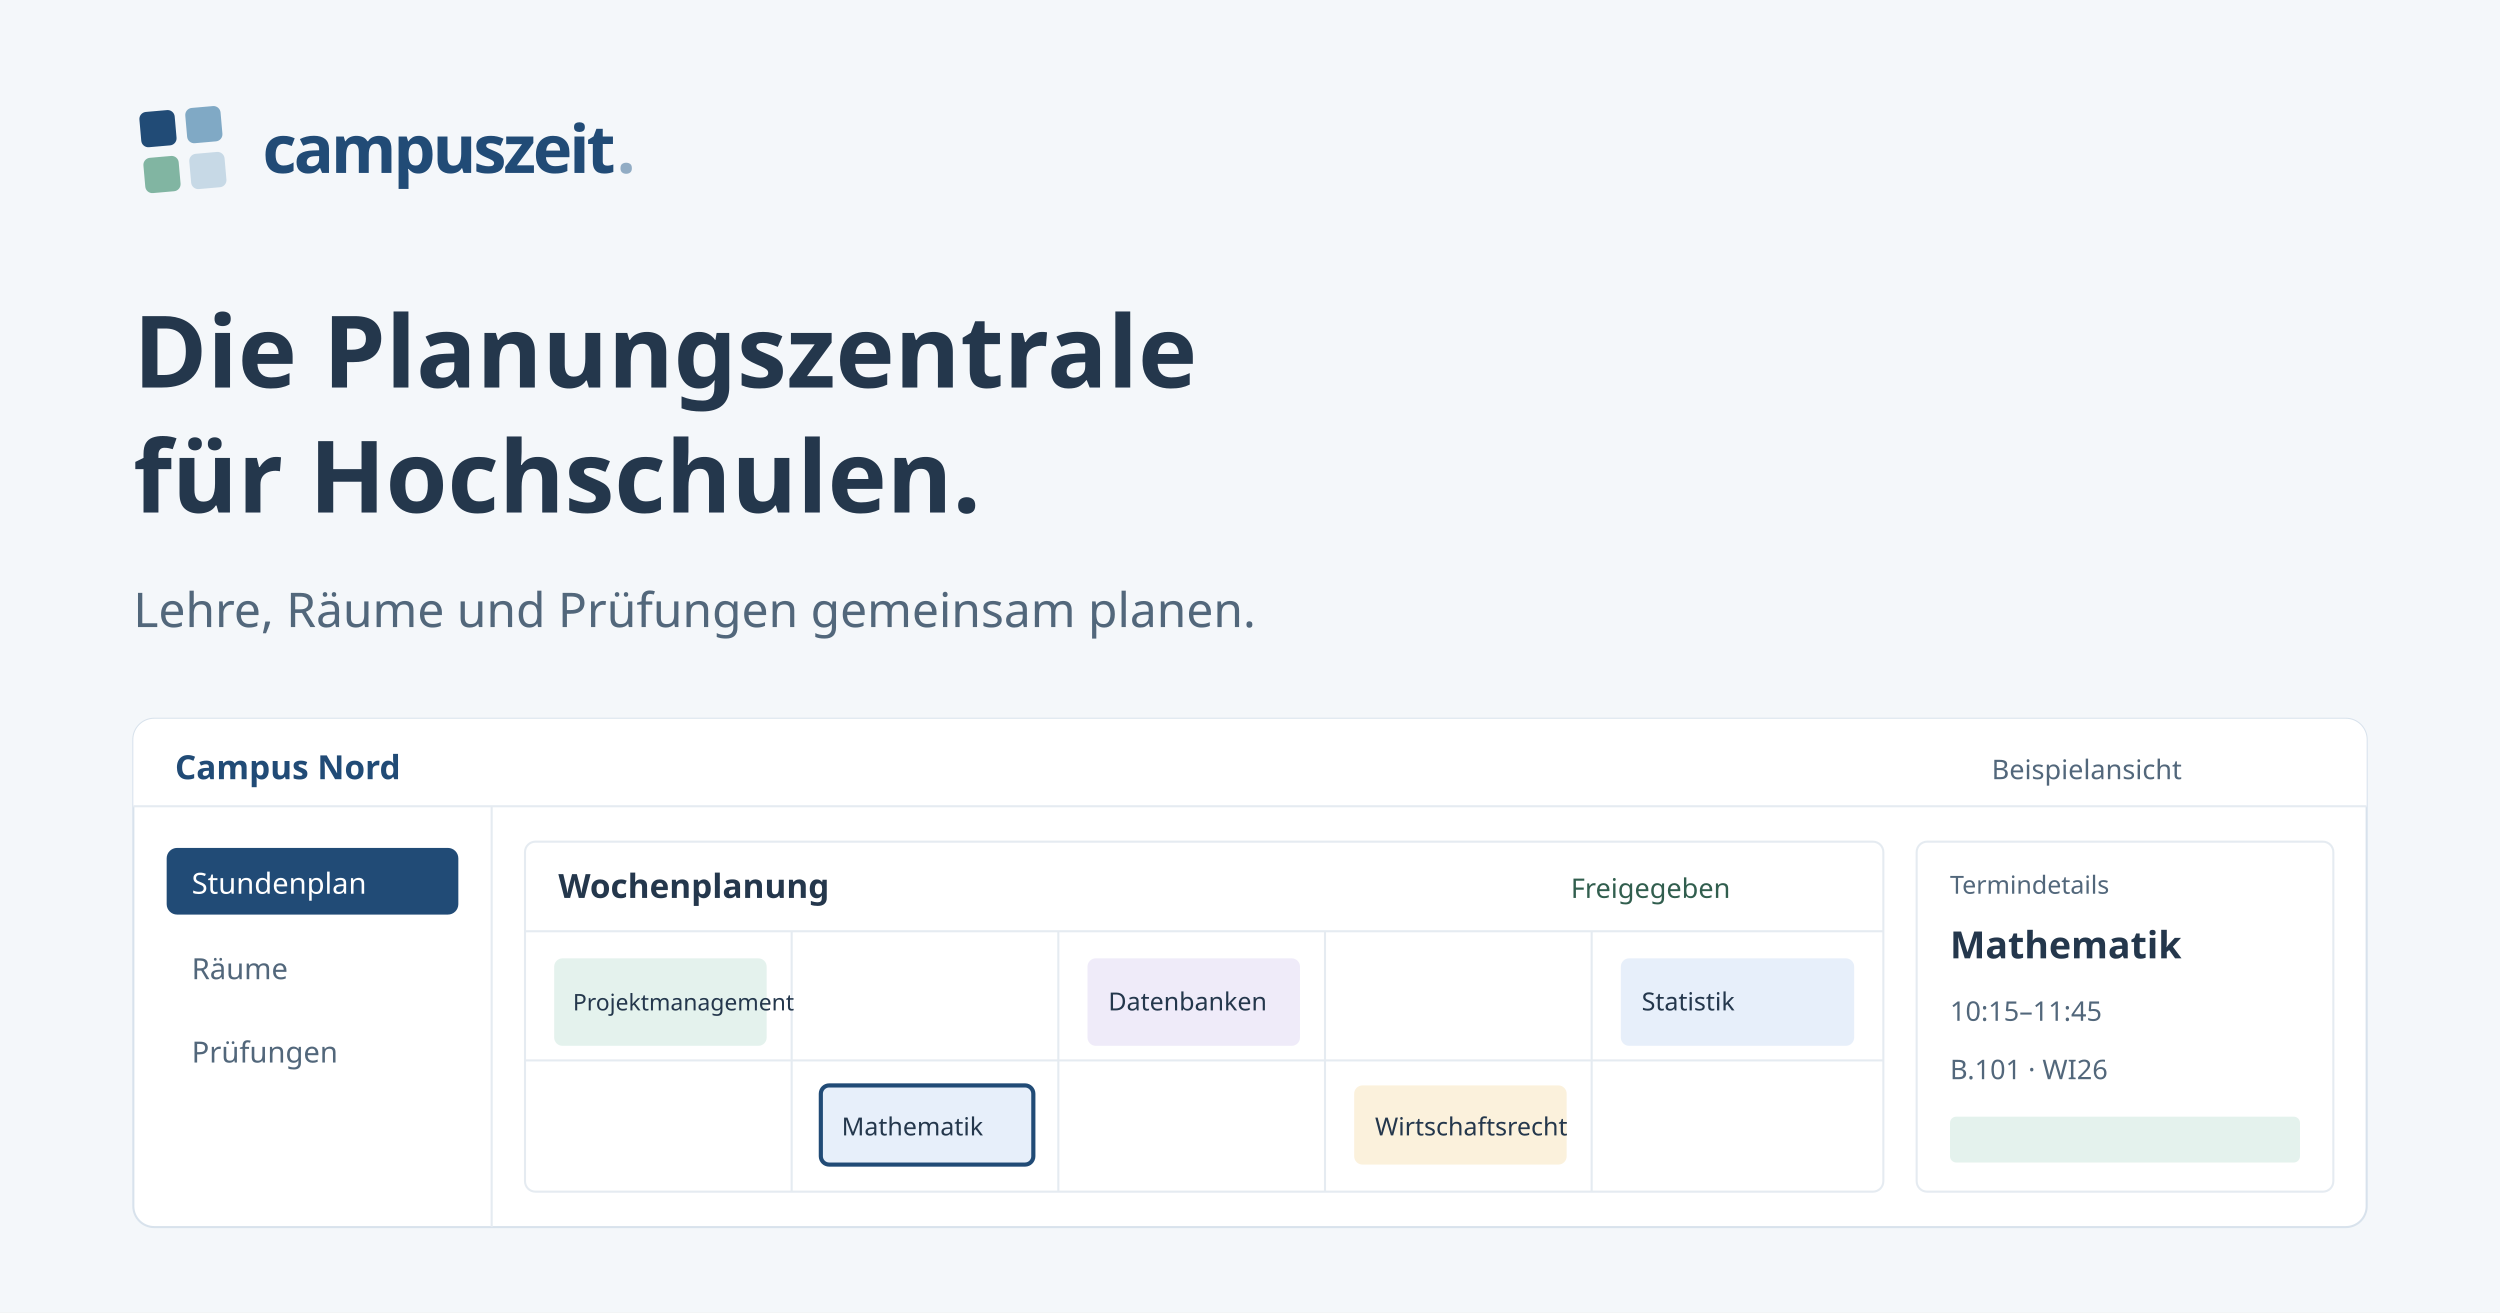
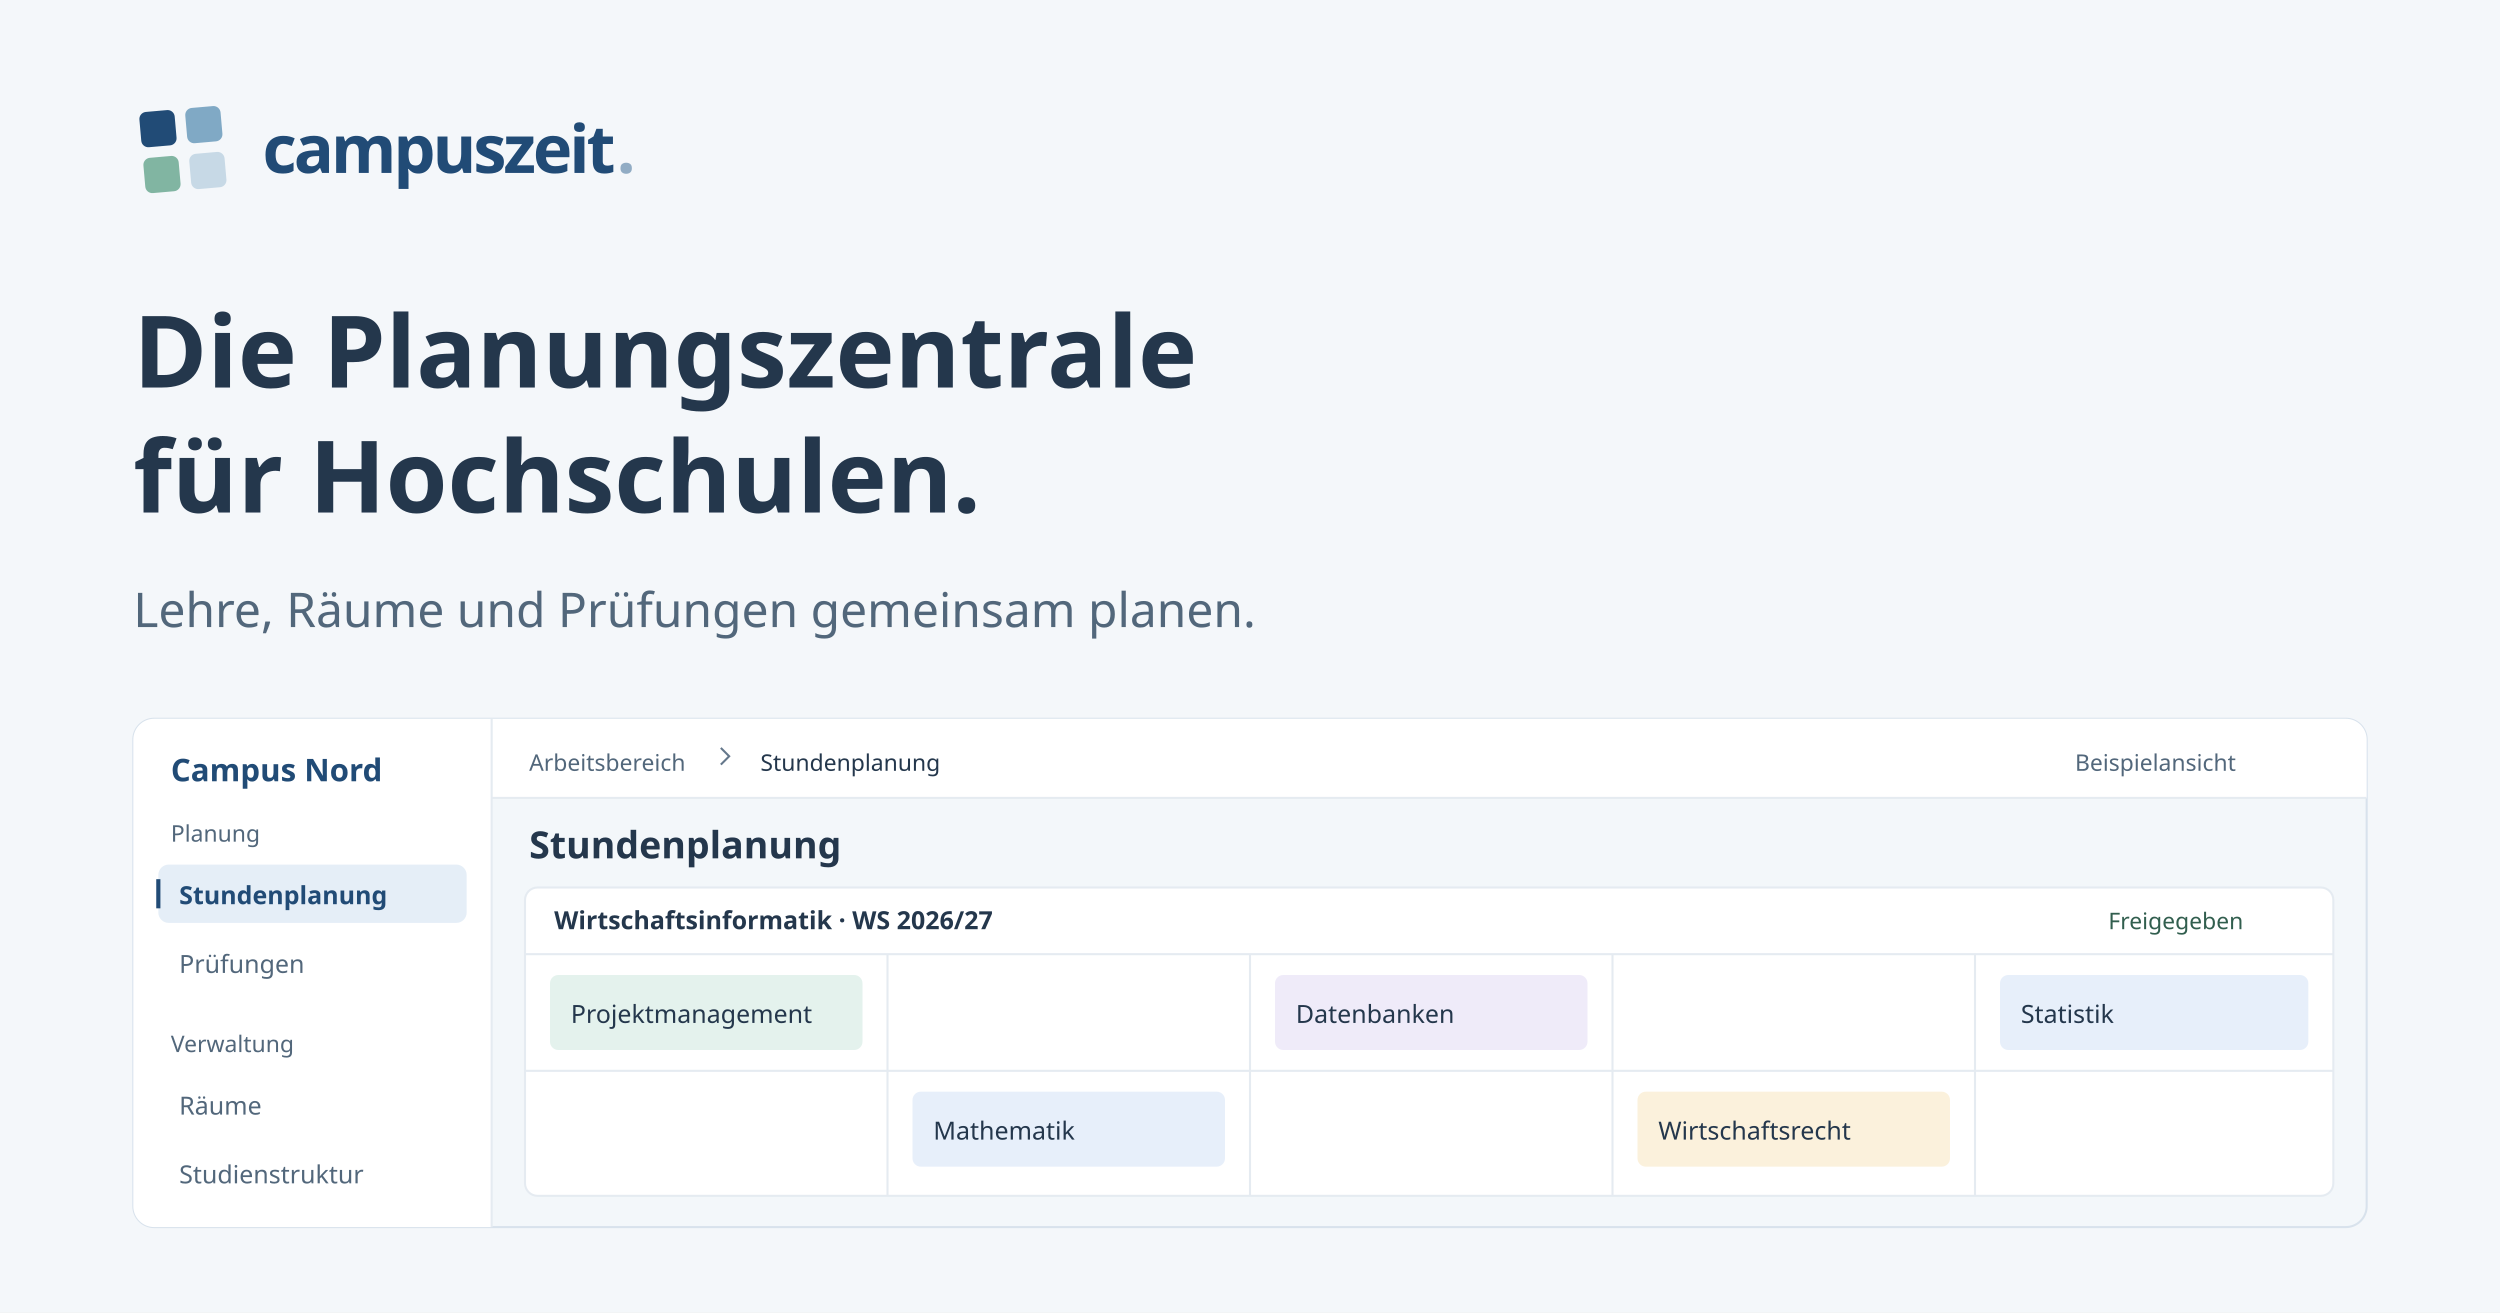
<svg xmlns="http://www.w3.org/2000/svg" width="1200" height="630" viewBox="0 0 1200 630">
  <rect width="1200" height="630" fill="#f4f7fa" />
  <g transform="translate(64 48) scale(1.7)">
    <g transform="rotate(-5 14 14)">
      <rect x="2.5" y="2.5" width="10" height="10" rx="2" fill="#214b76" />
      <rect x="15.5" y="2.5" width="10" height="10" rx="2" fill="#80a9c5" />
      <rect x="2.5" y="15.5" width="10" height="10" rx="2" fill="#81b5a2" />
      <rect x="15.5" y="15.5" width="10" height="10" rx="2" fill="#c7d9e6" />
    </g>
  </g>
  <text x="126" y="83" fill="#214b76" font-family="DM Sans" font-size="32" font-weight="800" letter-spacing="-1.46">
    campuszeit
  </text>
  <text x="296" y="83" fill="#91acc4" font-family="DM Sans" font-size="32" font-weight="800">
    .
  </text>
-   <text x="64" y="186" fill="#24374c" font-family="DM Sans" font-size="48" font-weight="600">
+   <text x="64" y="186" fill="#24374c" font-family="Manrope" font-size="48" font-weight="600">
    Die Planungszentrale
  </text>
-   <text x="64" y="246" fill="#24374c" font-family="DM Sans" font-size="48" font-weight="600">
+   <text x="64" y="246" fill="#24374c" font-family="Manrope" font-size="48" font-weight="600">
    für Hochschulen.
  </text>
  <text x="64" y="301" fill="#52677b" font-family="DM Sans" font-size="23">
    Lehre, Räume und Prüfungen gemeinsam planen.
  </text>
-   <rect x="64" y="345" width="1072" height="244" rx="10" fill="white" stroke="#d8e2ec" />
-   <path d="M74 345h1052a10 10 0 0 1 10 10v32H64v-32a10 10 0 0 1 10-10Z" fill="#fff" />
-   <path d="M64 387h1072" stroke="#e5ebf1" />
-   <text x="84" y="374" fill="#214b76" font-family="DM Sans" font-size="16" font-weight="600">
+   <rect x="64" y="345" width="1072" height="244" rx="10" fill="#f3f7fa" stroke="#d8e2ec" />
+   <path d="M74 345h162v244H74a10 10 0 0 1-10-10V355a10 10 0 0 1 10-10Z" fill="white" />
+   <path d="M236 345h890a10 10 0 0 1 10 10v28H236Z" fill="white" />
+   <path d="M236 345v244m0-206h900" stroke="#e5ebf1" />
+   <text x="82" y="375" fill="#214b76" font-family="Manrope" font-size="15" font-weight="600">
    Campus Nord
  </text>
-   <text x="956" y="374" fill="#52677b" font-family="DM Sans" font-size="13">
+   <text x="82" y="404" fill="#52677b" font-family="DM Sans" font-size="11">
+     Planung
+   </text>
+   <rect x="76" y="415" width="148" height="28" rx="5" fill="#e5eef7" />
+   <path d="M76 422v14" stroke="#214b76" stroke-width="2" />
+   <text x="86" y="434" fill="#214b76" font-family="Manrope" font-size="12" font-weight="600">
+     Stundenplanung
+   </text>
+   <text x="86" y="467" fill="#52677b" font-family="DM Sans" font-size="12">
+     Prüfungen
+   </text>
+   <text x="82" y="505" fill="#52677b" font-family="DM Sans" font-size="11">
+     Verwaltung
+   </text>
+   <text x="86" y="535" fill="#52677b" font-family="DM Sans" font-size="12">
+     Räume
+   </text>
+   <text x="86" y="568" fill="#52677b" font-family="DM Sans" font-size="12">
+     Studienstruktur
+   </text>
+   <text x="254" y="370" fill="#52677b" font-family="DM Sans" font-size="11">
+     Arbeitsbereich
+   </text>
+   <path d="m346 359 4 4-4 4" fill="none" stroke="#64778b" />
+   <text x="365" y="370" fill="#24374c" font-family="DM Sans" font-size="11">
+     Stundenplanung
+   </text>
+   <text x="996" y="370" fill="#52677b" font-family="DM Sans" font-size="11">
    Beispielansicht
  </text>
-   <path d="M236 387v202" stroke="#e5ebf1" />
-   <rect x="80" y="407" width="140" height="32" rx="5" fill="#214b76" />
-   <text x="92" y="429" fill="white" font-family="DM Sans" font-size="14">
-     Stundenplan
+   <text x="254" y="412" fill="#24374c" font-family="Manrope" font-size="18" font-weight="600">
+     Stundenplanung
  </text>
-   <text x="92" y="470" fill="#52677b" font-family="DM Sans" font-size="14">
-     Räume
+   <rect x="252" y="426" width="868" height="148" rx="6" fill="white" stroke="#e5ebf1" />
+   <text x="266" y="446" fill="#24374c" font-family="Manrope" font-size="12" font-weight="600">
+     Wirtschaftsinformatik · WS 2026/27
  </text>
-   <text x="92" y="510" fill="#52677b" font-family="DM Sans" font-size="14">
-     Prüfungen
-   </text>
-   <rect x="252" y="404" width="652" height="168" rx="5" fill="#fff" stroke="#e5ebf1" />
-   <text x="268" y="431" fill="#24374c" font-family="DM Sans" font-size="16" font-weight="600">
-     Wochenplanung
-   </text>
-   <text x="754" y="431" fill="#315e4e" font-family="DM Sans" font-size="13">
+   <text x="1012" y="446" fill="#315e4e" font-family="DM Sans" font-size="11">
    Freigegeben
  </text>
-   <g stroke="#e5ebf1">
-     <path d="M252 447h652M252 509h652M380 447v125M508 447v125M636 447v125M764 447v125" />
-   </g>
-   <rect x="266" y="460" width="102" height="42" rx="4" fill="#e4f2ed" />
-   <rect x="394" y="521" width="102" height="38" rx="4" fill="#e7effa" stroke="#214b76" stroke-width="2" />
-   <rect x="522" y="460" width="102" height="42" rx="4" fill="#efebf9" />
-   <rect x="650" y="521" width="102" height="38" rx="4" fill="#fbf1dc" />
-   <rect x="778" y="460" width="112" height="42" rx="4" fill="#e7effa" />
-   <text x="275" y="485" fill="#24374c" font-family="DM Sans" font-size="11">
+   <path d="M252 458h868M252 514h868M426 458v116M600 458v116M774 458v116M948 458v116" stroke="#e5ebf1" />
+   <rect x="264" y="468" width="150" height="36" rx="4" fill="#e4f2ed" />
+   <rect x="438" y="524" width="150" height="36" rx="4" fill="#e7effa" />
+   <rect x="612" y="468" width="150" height="36" rx="4" fill="#efebf9" />
+   <rect x="786" y="524" width="150" height="36" rx="4" fill="#fbf1dc" />
+   <rect x="960" y="468" width="148" height="36" rx="4" fill="#e7effa" />
+   <text x="274" y="491" fill="#24374c" font-family="DM Sans" font-size="12">
    Projektmanagement
  </text>
-   <text x="404" y="545" fill="#24374c" font-family="DM Sans" font-size="12">
+   <text x="448" y="547" fill="#24374c" font-family="DM Sans" font-size="12">
    Mathematik
  </text>
-   <text x="532" y="485" fill="#24374c" font-family="DM Sans" font-size="12">
+   <text x="622" y="491" fill="#24374c" font-family="DM Sans" font-size="12">
    Datenbanken
  </text>
-   <text x="660" y="545" fill="#24374c" font-family="DM Sans" font-size="12">
+   <text x="796" y="547" fill="#24374c" font-family="DM Sans" font-size="12">
    Wirtschaftsrecht
  </text>
-   <text x="788" y="485" fill="#24374c" font-family="DM Sans" font-size="12">
+   <text x="970" y="491" fill="#24374c" font-family="DM Sans" font-size="12">
    Statistik
  </text>
-   <rect x="920" y="404" width="200" height="168" rx="5" fill="#fff" stroke="#e5ebf1" />
-   <text x="936" y="429" fill="#52677b" font-family="DM Sans" font-size="12">
-     Termindetails
-   </text>
-   <text x="936" y="460" fill="#24374c" font-family="DM Sans" font-size="18" font-weight="600">
-     Mathematik
-   </text>
-   <text x="936" y="490" fill="#52677b" font-family="DM Sans" font-size="13">
-     10:15–11:45
-   </text>
-   <text x="936" y="518" fill="#52677b" font-family="DM Sans" font-size="13">
-     B.101 · WI26
-   </text>
-   <rect x="936" y="536" width="168" height="22" rx="3" fill="#e4f2ed" />
</svg>
